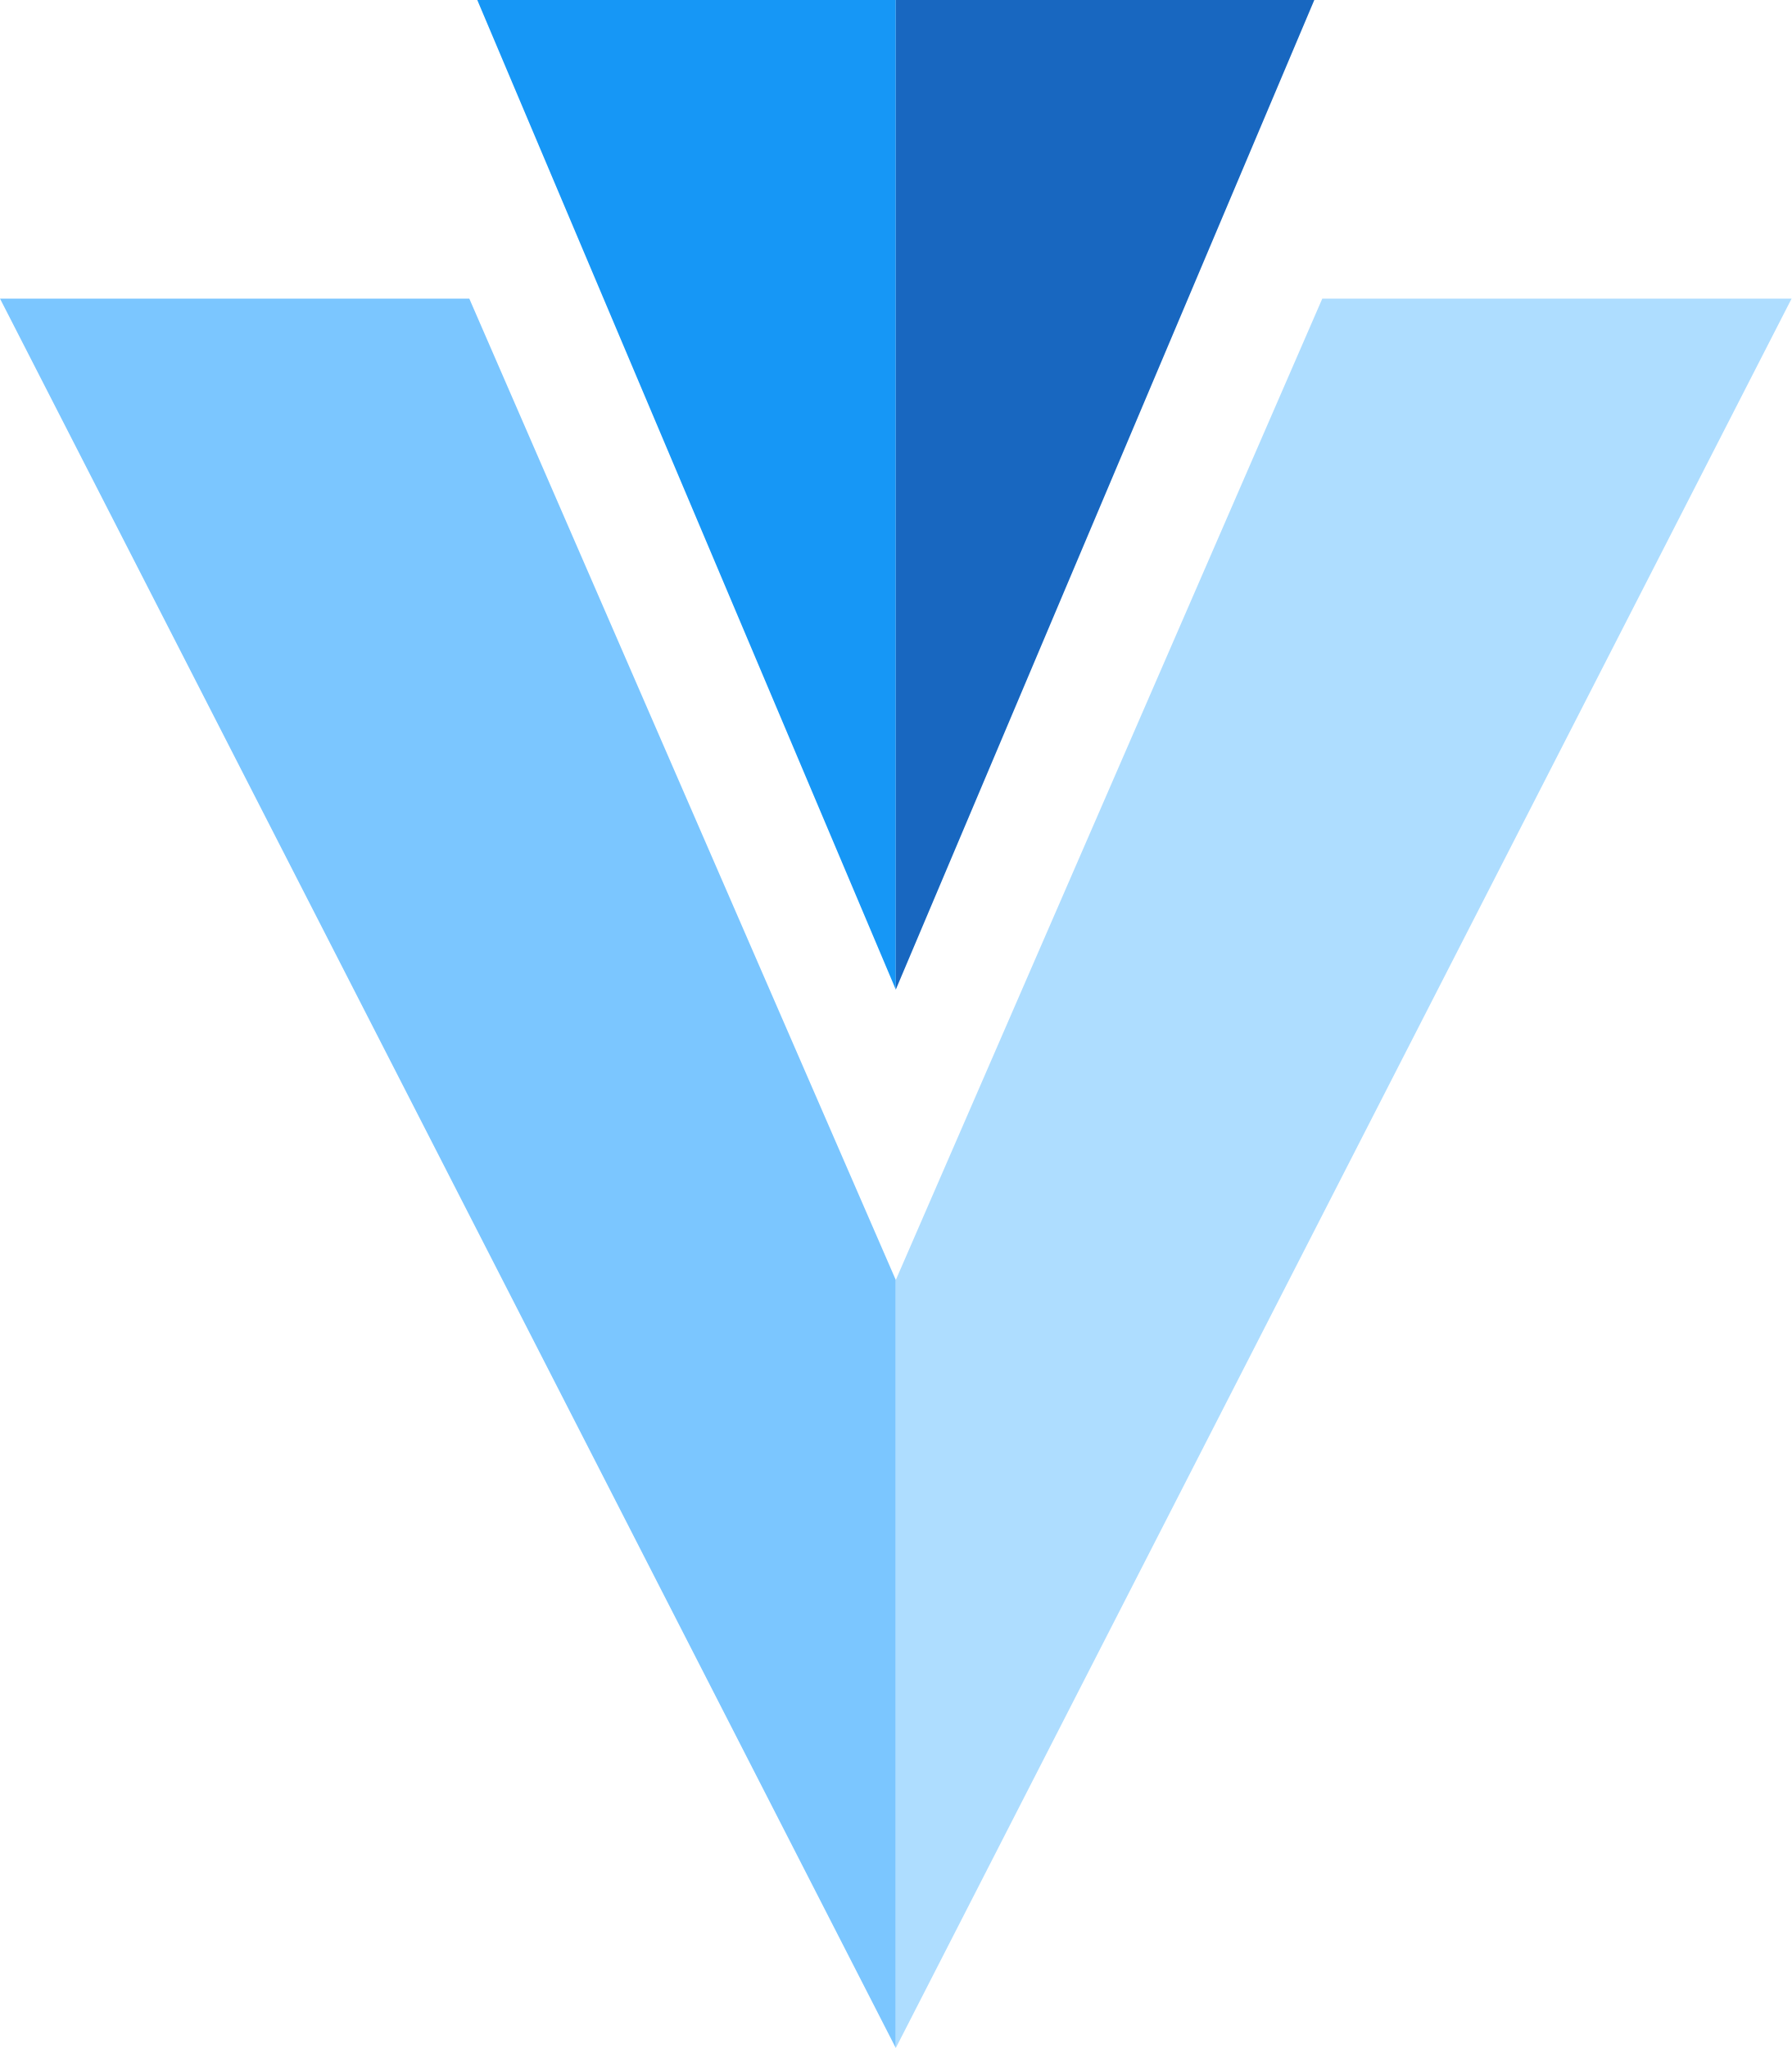
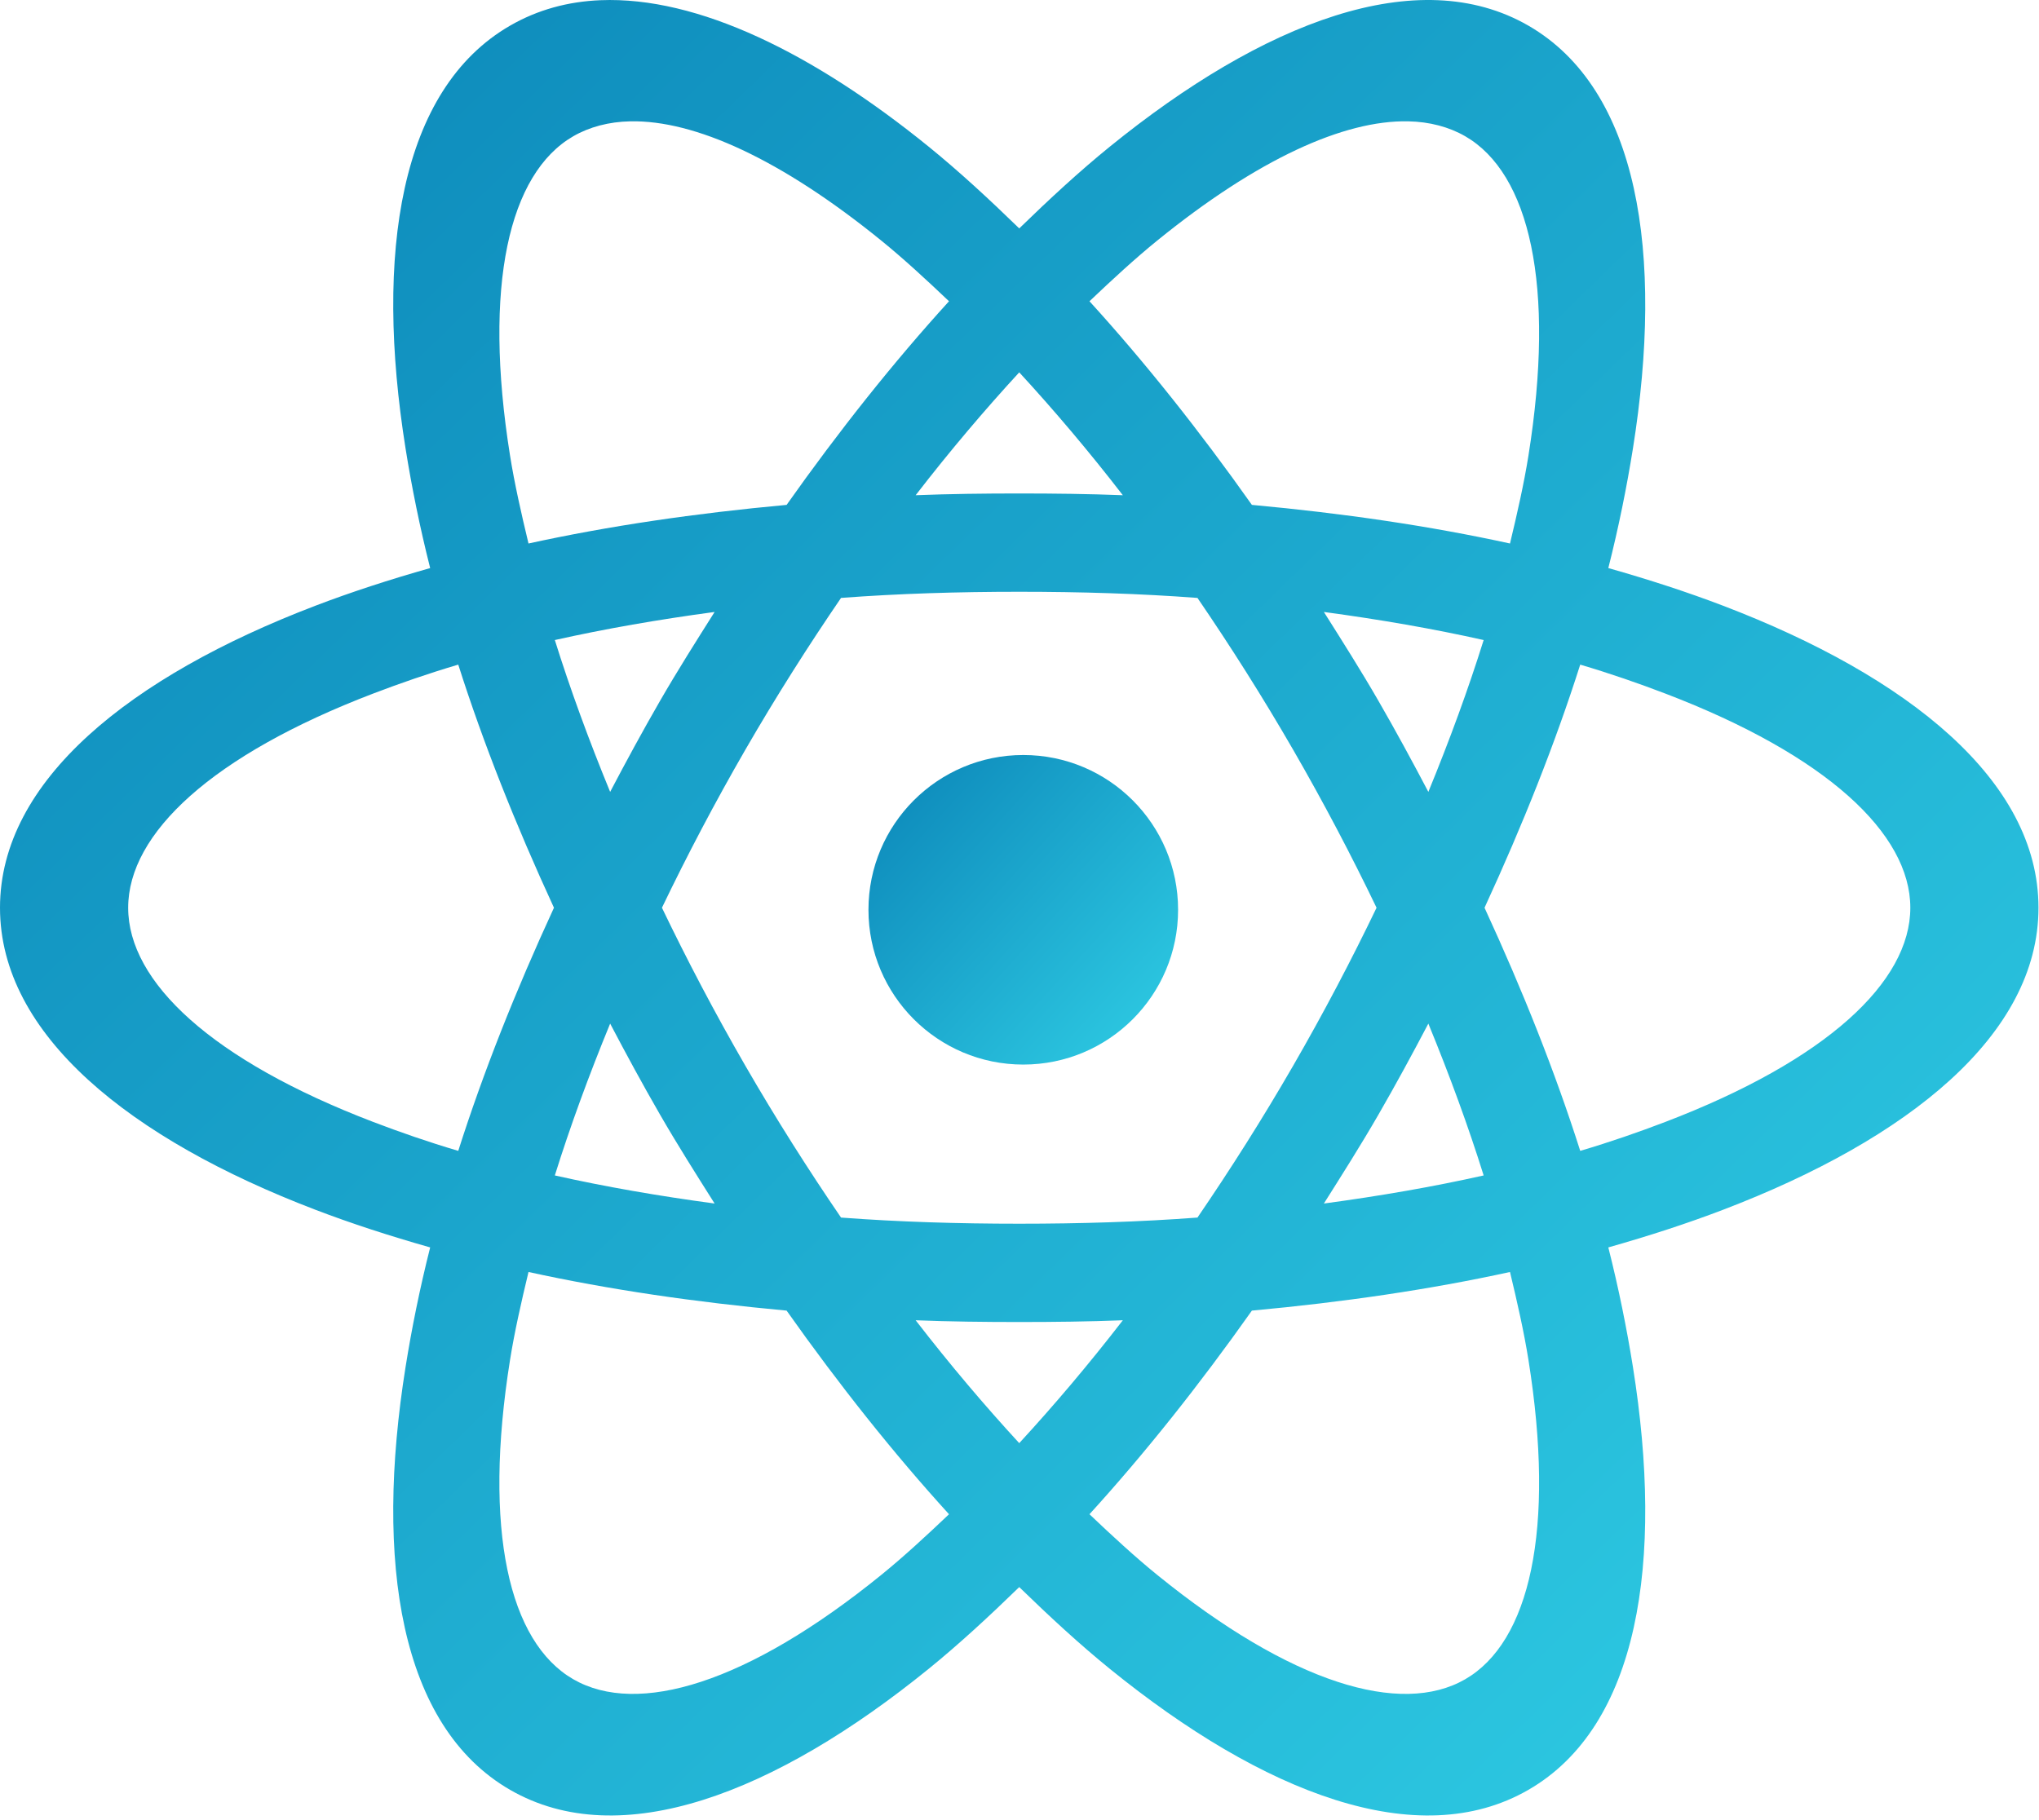
- <svg xmlns="http://www.w3.org/2000/svg" id="Layer_1" data-name="Layer 1" viewBox="0 0 87.5 100">
+ <svg xmlns="http://www.w3.org/2000/svg" width="270" height="241" viewBox="0 0 270 241" fill="none">
+   <circle cx="135.5" cy="120.5" r="20.5" fill="url(#paint0_linear)" />
+   <path d="M79.515 0.027C75.217 0.201 71.194 1.289 67.541 3.398C52.931 11.833 49.581 33.596 53.708 59.431C54.515 64.486 55.59 69.818 56.962 75.24C51.612 76.756 46.49 78.421 41.734 80.239C17.297 89.583 0 103.359 0 120.229C0 137.099 17.297 150.876 41.734 160.219C46.49 162.038 51.612 163.702 56.962 165.218C55.59 170.64 54.515 175.973 53.708 181.028C49.581 206.862 52.931 228.625 67.541 237.06C82.151 245.496 102.683 237.509 122.993 221.018C126.965 217.792 130.958 214.105 134.966 210.207C138.974 214.105 142.967 217.792 146.94 221.018C167.25 237.509 187.781 245.496 202.391 237.06C217.001 228.625 220.352 206.862 216.225 181.028C215.417 175.973 214.343 170.64 212.97 165.218C218.32 163.702 223.443 162.038 228.199 160.219C252.635 150.876 269.932 137.099 269.932 120.229C269.932 103.359 252.635 89.583 228.199 80.239C223.443 78.421 218.32 76.756 212.97 75.24C214.343 69.818 215.417 64.486 216.225 59.431C220.352 33.596 217.001 11.833 202.391 3.398C187.781 -5.037 167.25 2.949 146.94 19.441C142.967 22.666 138.974 26.353 134.966 30.252C130.958 26.353 126.965 22.666 122.993 19.441C107.76 7.072 92.408 -0.498 79.515 0.027ZM83.468 16.069C91.987 15.901 103.413 21.078 116.715 31.879C119.646 34.259 122.643 37.028 125.666 39.901C118.367 47.917 111.142 56.993 104.16 66.871C92.065 67.981 80.612 69.659 69.983 71.986C69.017 67.965 68.132 64.06 67.541 60.361C63.938 37.8 67.391 22.965 75.911 18.046C78.041 16.816 80.628 16.125 83.468 16.069ZM186.465 16.069C189.305 16.125 191.891 16.816 194.021 18.046C202.541 22.965 205.995 37.8 202.391 60.361C201.8 64.06 200.916 67.965 199.95 71.986C189.32 69.659 177.868 67.981 165.773 66.871C158.79 56.993 151.566 47.917 144.266 39.901C147.289 37.028 150.287 34.259 153.217 31.879C166.52 21.078 177.946 15.901 186.465 16.069ZM134.966 49.317C139.538 54.284 144.136 59.704 148.684 65.592C144.174 65.414 139.596 65.359 134.966 65.359C130.336 65.359 125.759 65.414 121.249 65.592C125.796 59.704 130.395 54.284 134.966 49.317ZM134.966 78.379C143.044 78.379 150.944 78.619 158.565 79.193C162.914 85.557 167.16 92.245 171.236 99.304C175.295 106.335 178.954 113.309 182.28 120.229C178.954 127.149 175.295 134.124 171.236 141.154C167.16 148.214 162.914 154.902 158.565 161.265C150.944 161.839 143.044 162.079 134.966 162.079C126.889 162.079 118.988 161.839 111.368 161.265C107.019 154.902 102.772 148.214 98.696 141.154C94.637 134.124 90.979 127.149 87.653 120.229C90.979 113.309 94.637 106.335 98.696 99.304C102.772 92.245 107.019 85.557 111.368 79.193C118.988 78.619 126.889 78.379 134.966 78.379ZM94.627 81.053C92.205 84.889 89.747 88.763 87.42 92.794C85.093 96.825 82.904 100.869 80.794 104.884C77.953 97.969 75.494 91.245 73.47 84.773C80.106 83.285 87.195 82.053 94.627 81.053ZM175.305 81.053C182.738 82.053 189.827 83.285 196.462 84.773C194.439 91.245 191.979 97.969 189.139 104.884C187.028 100.869 184.839 96.825 182.512 92.794C180.185 88.763 177.728 84.889 175.305 81.053ZM60.682 88.028C63.984 98.409 68.262 109.184 73.354 120.229C68.262 131.274 63.984 142.049 60.682 152.43C56.701 151.253 52.918 149.937 49.406 148.594C28.066 140.435 16.973 130.067 16.973 120.229C16.973 110.391 28.066 100.024 49.406 91.864C52.918 90.521 56.701 89.206 60.682 88.028ZM209.25 88.028C213.231 89.206 217.014 90.521 220.526 91.864C241.866 100.024 252.96 110.391 252.96 120.229C252.96 130.067 241.866 140.435 220.526 148.594C217.014 149.937 213.231 151.253 209.25 152.43C205.949 142.049 201.67 131.274 196.579 120.229C201.67 109.184 205.949 98.409 209.25 88.028ZM80.794 135.574C82.904 139.59 85.093 143.634 87.42 147.664C89.747 151.695 92.205 155.569 94.627 159.405C87.195 158.405 80.106 157.174 73.47 155.685C75.494 149.213 77.953 142.49 80.794 135.574ZM189.139 135.574C191.979 142.49 194.439 149.213 196.462 155.685C189.827 157.174 182.738 158.405 175.305 159.405C177.728 155.569 180.185 151.695 182.512 147.664C184.839 143.634 187.028 139.59 189.139 135.574ZM69.983 168.473C80.612 170.799 92.065 172.477 104.16 173.588C111.142 183.466 118.367 192.541 125.666 200.558C122.643 203.431 119.646 206.2 116.715 208.579C98.979 222.98 84.431 227.332 75.911 222.413C67.391 217.494 63.938 202.659 67.541 180.098C68.132 176.399 69.017 172.494 69.983 168.473ZM199.95 168.473C200.916 172.494 201.8 176.399 202.391 180.098C205.995 202.659 202.541 217.494 194.021 222.413C185.501 227.332 170.954 222.98 153.217 208.579C150.287 206.2 147.289 203.431 144.266 200.558C151.566 192.541 158.79 183.466 165.773 173.588C177.868 172.477 189.32 170.799 199.95 168.473ZM121.249 174.867C125.759 175.045 130.336 175.099 134.966 175.099C139.596 175.099 144.174 175.045 148.684 174.867C144.136 180.754 139.538 186.174 134.966 191.142C130.395 186.174 125.796 180.754 121.249 174.867Z" fill="url(#paint1_linear)" />
  <defs>
-     <style>.cls-1{fill:#1697f6;}.cls-2{fill:#7bc6ff;}.cls-3{fill:#1867c0;}.cls-4{fill:#aeddff;}</style>
+     <linearGradient id="paint0_linear" x1="118.493" y1="102.558" x2="154.516" y2="135.555" gradientUnits="userSpaceOnUse">
+       <stop stop-color="#0D8ABB" />
+       <stop offset="1" stop-color="#2DC9E2" />
+     </linearGradient>
+     <linearGradient id="paint1_linear" x1="23" y1="15" x2="235" y2="233" gradientUnits="userSpaceOnUse">
+       <stop stop-color="#0D8ABB" />
+       <stop offset="1" stop-color="#2DC9E2" />
+     </linearGradient>
  </defs>
-   <polyline class="cls-1" points="43.75 0 23.31 0 43.75 48.32" />
-   <polygon class="cls-2" points="43.75 62.5 43.75 100 0 14.58 22.92 14.58 43.75 62.5" />
-   <polyline class="cls-3" points="43.75 0 64.19 0 43.75 48.32" />
-   <polygon class="cls-4" points="64.58 14.58 87.5 14.58 43.75 100 43.75 62.5 64.58 14.58" />
</svg>
